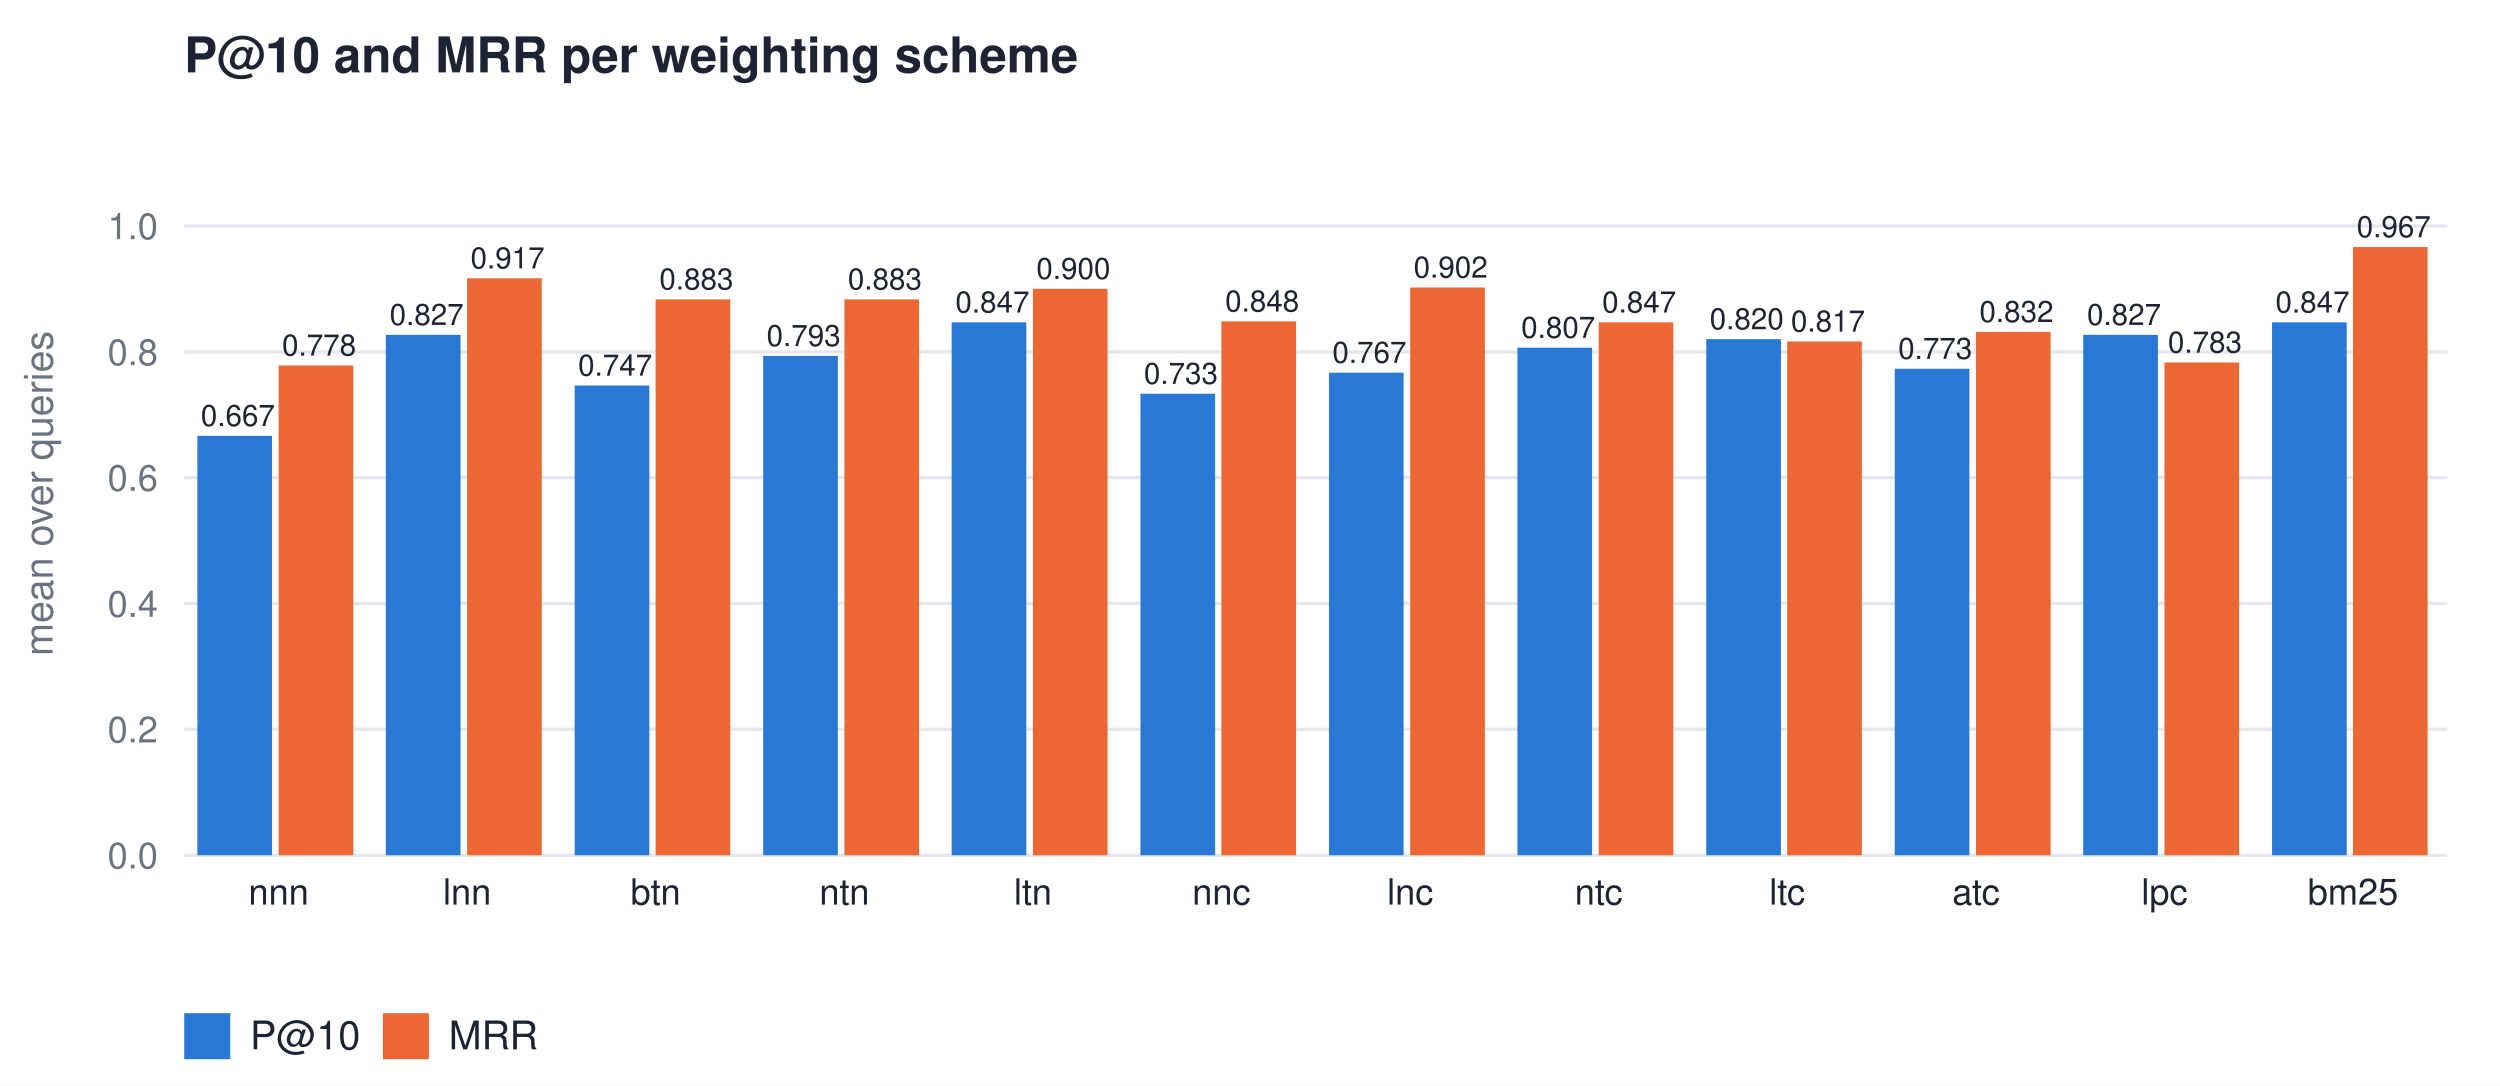
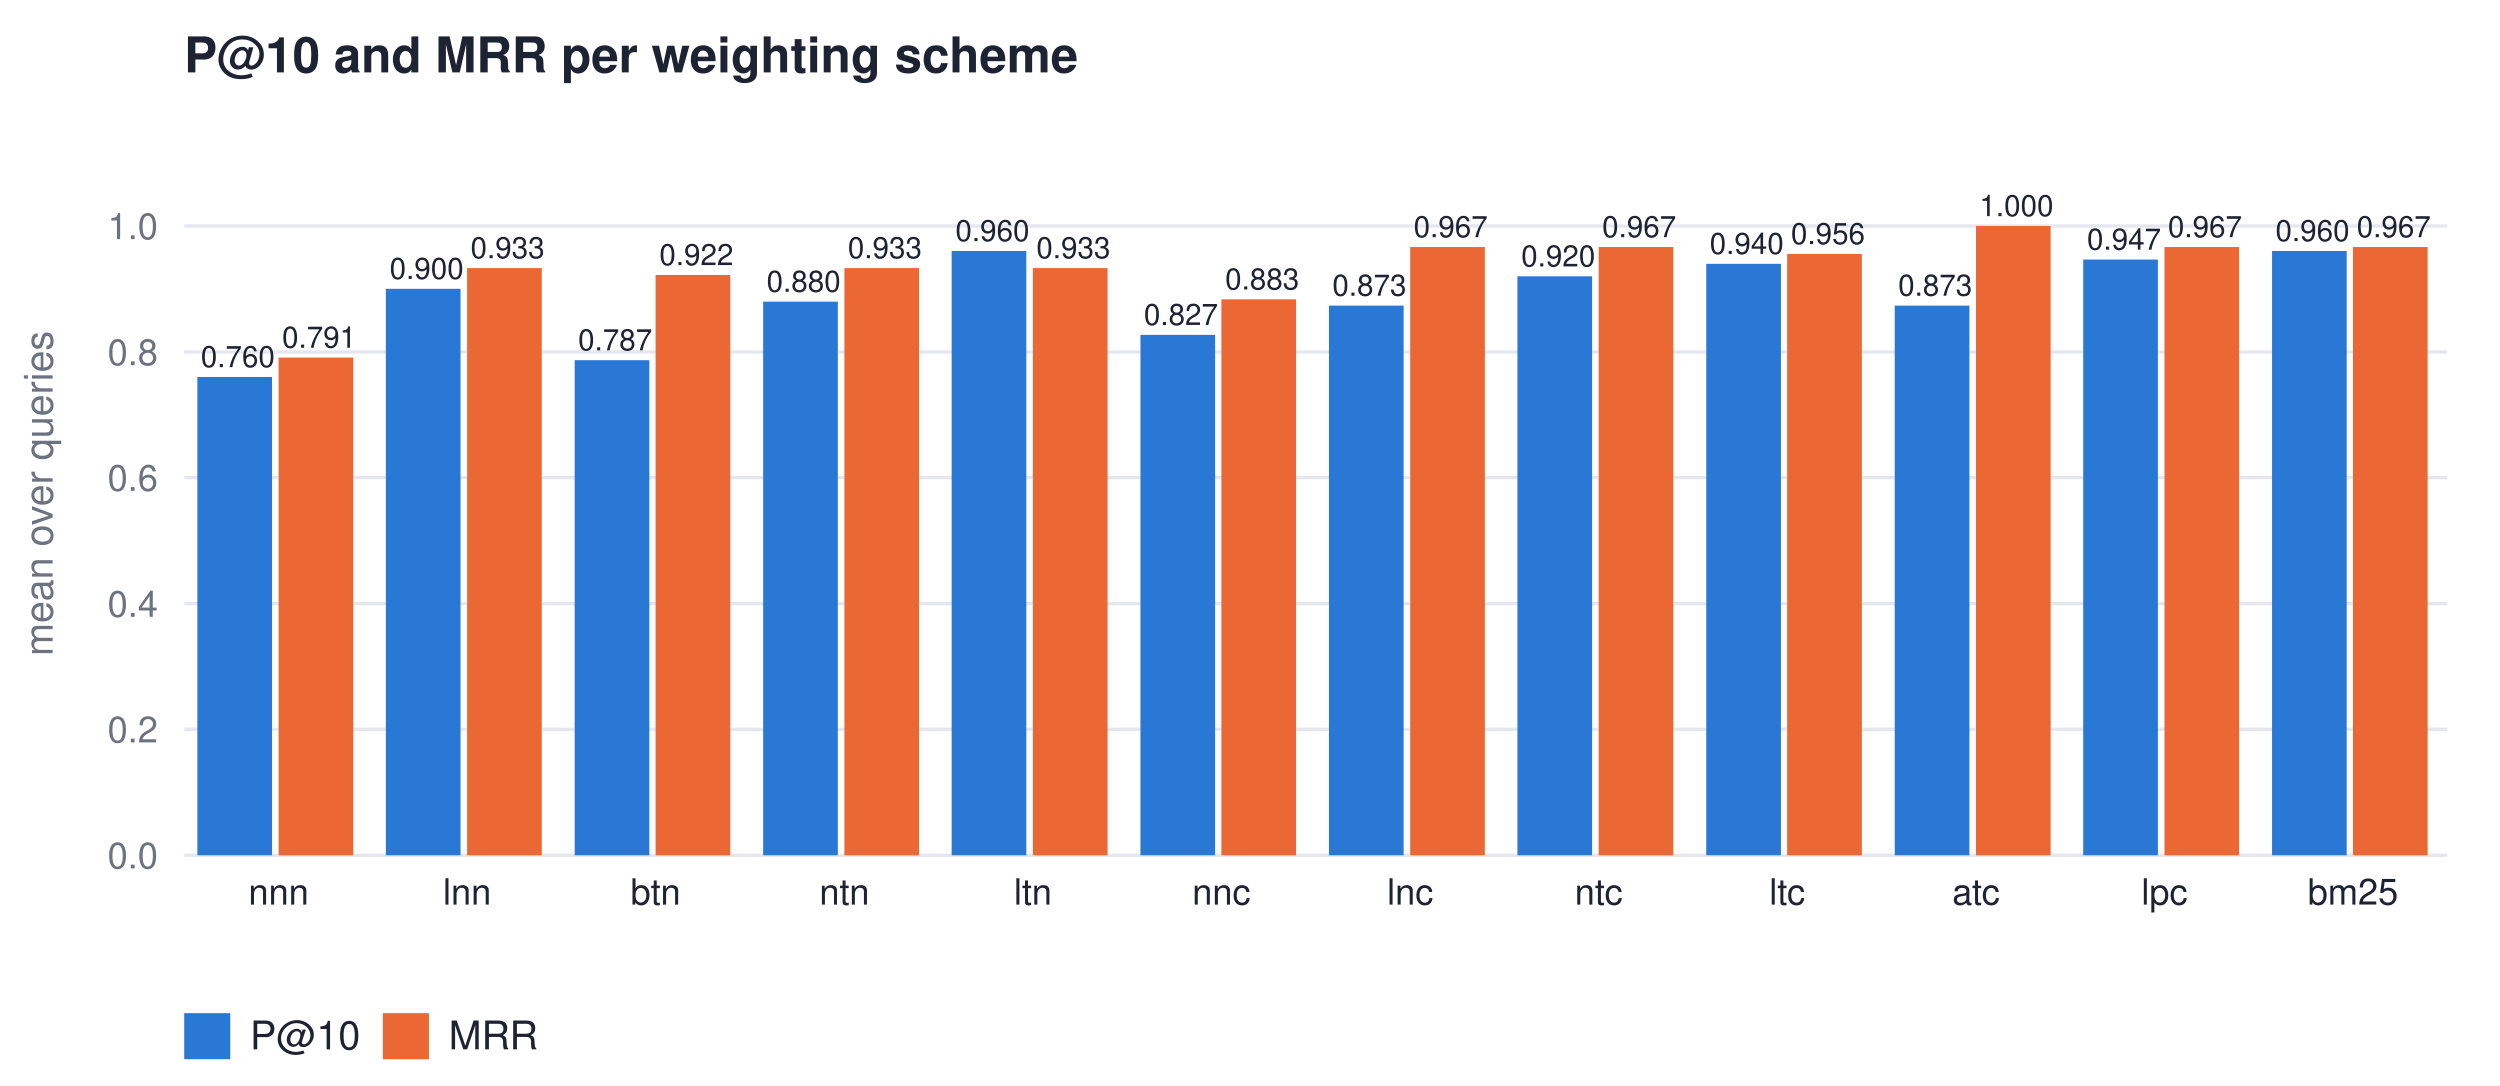
<svg xmlns="http://www.w3.org/2000/svg" viewBox="0 0 760 330" width="760" height="330" font-family="Helvetica, Arial, sans-serif">
  <rect width="100%" height="100%" fill="#ffffff" />
  <text x="56" y="22" font-size="15" font-weight="bold" fill="#1d2333">P@10 and MRR per weighting scheme</text>
  <line x1="56" x2="744" y1="260.0" y2="260.0" stroke="#e5e7ef" />
  <text x="48" y="264.0" font-size="11" text-anchor="end" fill="#6b7280">0.0</text>
  <line x1="56" x2="744" y1="221.7" y2="221.7" stroke="#e5e7ef" />
  <text x="48" y="225.7" font-size="11" text-anchor="end" fill="#6b7280">0.2</text>
  <line x1="56" x2="744" y1="183.5" y2="183.5" stroke="#e5e7ef" />
  <text x="48" y="187.5" font-size="11" text-anchor="end" fill="#6b7280">0.4</text>
  <line x1="56" x2="744" y1="145.2" y2="145.2" stroke="#e5e7ef" />
  <text x="48" y="149.2" font-size="11" text-anchor="end" fill="#6b7280">0.6</text>
  <line x1="56" x2="744" y1="107.0" y2="107.0" stroke="#e5e7ef" />
  <text x="48" y="111.0" font-size="11" text-anchor="end" fill="#6b7280">0.8</text>
  <line x1="56" x2="744" y1="68.7" y2="68.7" stroke="#e5e7ef" />
  <text x="48" y="72.7" font-size="11" text-anchor="end" fill="#6b7280">1.0</text>
-   <rect x="60.0" y="132.5" width="22.7" height="127.5" fill="#2a78d6" />
-   <text x="72.3" y="129.5" font-size="9" text-anchor="middle" fill="#1d2333">0.667</text>
-   <rect x="84.7" y="111.1" width="22.7" height="148.9" fill="#eb6834" />
-   <text x="97.0" y="108.1" font-size="9" text-anchor="middle" fill="#1d2333">0.778</text>
+   <rect x="60.0" y="114.6" width="22.7" height="145.4" fill="#2a78d6" />
+   <text x="72.3" y="111.6" font-size="9" text-anchor="middle" fill="#1d2333">0.760</text>
+   <rect x="84.7" y="108.7" width="22.7" height="151.3" fill="#eb6834" />
+   <text x="97.0" y="105.7" font-size="9" text-anchor="middle" fill="#1d2333">0.791</text>
  <text x="84.7" y="275" font-size="11" text-anchor="middle" fill="#1d2333">nnn</text>
-   <rect x="117.3" y="101.8" width="22.7" height="158.2" fill="#2a78d6" />
-   <text x="129.7" y="98.8" font-size="9" text-anchor="middle" fill="#1d2333">0.827</text>
-   <rect x="142.0" y="84.6" width="22.7" height="175.4" fill="#eb6834" />
-   <text x="154.3" y="81.6" font-size="9" text-anchor="middle" fill="#1d2333">0.917</text>
+   <rect x="117.3" y="87.8" width="22.7" height="172.2" fill="#2a78d6" />
+   <text x="129.7" y="84.8" font-size="9" text-anchor="middle" fill="#1d2333">0.900</text>
+   <rect x="142.0" y="81.5" width="22.7" height="178.5" fill="#eb6834" />
+   <text x="154.3" y="78.5" font-size="9" text-anchor="middle" fill="#1d2333">0.933</text>
  <text x="142.0" y="275" font-size="11" text-anchor="middle" fill="#1d2333">lnn</text>
-   <rect x="174.7" y="117.2" width="22.7" height="142.8" fill="#2a78d6" />
-   <text x="187.0" y="114.2" font-size="9" text-anchor="middle" fill="#1d2333">0.747</text>
-   <rect x="199.3" y="91.0" width="22.7" height="169.0" fill="#eb6834" />
-   <text x="211.7" y="88.0" font-size="9" text-anchor="middle" fill="#1d2333">0.883</text>
+   <rect x="174.7" y="109.5" width="22.7" height="150.5" fill="#2a78d6" />
+   <text x="187.0" y="106.5" font-size="9" text-anchor="middle" fill="#1d2333">0.787</text>
+   <rect x="199.3" y="83.6" width="22.7" height="176.4" fill="#eb6834" />
+   <text x="211.7" y="80.6" font-size="9" text-anchor="middle" fill="#1d2333">0.922</text>
  <text x="199.3" y="275" font-size="11" text-anchor="middle" fill="#1d2333">btn</text>
-   <rect x="232.0" y="108.2" width="22.7" height="151.8" fill="#2a78d6" />
-   <text x="244.3" y="105.2" font-size="9" text-anchor="middle" fill="#1d2333">0.793</text>
-   <rect x="256.7" y="91.0" width="22.7" height="169.0" fill="#eb6834" />
-   <text x="269.0" y="88.0" font-size="9" text-anchor="middle" fill="#1d2333">0.883</text>
+   <rect x="232.0" y="91.7" width="22.7" height="168.3" fill="#2a78d6" />
+   <text x="244.3" y="88.7" font-size="9" text-anchor="middle" fill="#1d2333">0.880</text>
+   <rect x="256.7" y="81.5" width="22.7" height="178.5" fill="#eb6834" />
+   <text x="269.0" y="78.5" font-size="9" text-anchor="middle" fill="#1d2333">0.933</text>
  <text x="256.7" y="275" font-size="11" text-anchor="middle" fill="#1d2333">ntn</text>
-   <rect x="289.3" y="98.0" width="22.7" height="162.0" fill="#2a78d6" />
-   <text x="301.7" y="95.0" font-size="9" text-anchor="middle" fill="#1d2333">0.847</text>
-   <rect x="314.0" y="87.8" width="22.7" height="172.2" fill="#eb6834" />
-   <text x="326.3" y="84.8" font-size="9" text-anchor="middle" fill="#1d2333">0.900</text>
+   <rect x="289.3" y="76.3" width="22.7" height="183.7" fill="#2a78d6" />
+   <text x="301.7" y="73.3" font-size="9" text-anchor="middle" fill="#1d2333">0.960</text>
+   <rect x="314.0" y="81.5" width="22.7" height="178.5" fill="#eb6834" />
+   <text x="326.3" y="78.5" font-size="9" text-anchor="middle" fill="#1d2333">0.933</text>
  <text x="314.0" y="275" font-size="11" text-anchor="middle" fill="#1d2333">ltn</text>
-   <rect x="346.7" y="119.7" width="22.7" height="140.3" fill="#2a78d6" />
-   <text x="359.0" y="116.7" font-size="9" text-anchor="middle" fill="#1d2333">0.733</text>
-   <rect x="371.3" y="97.7" width="22.7" height="162.3" fill="#eb6834" />
-   <text x="383.7" y="94.7" font-size="9" text-anchor="middle" fill="#1d2333">0.848</text>
+   <rect x="346.7" y="101.8" width="22.7" height="158.2" fill="#2a78d6" />
+   <text x="359.0" y="98.8" font-size="9" text-anchor="middle" fill="#1d2333">0.827</text>
+   <rect x="371.3" y="91.0" width="22.7" height="169.0" fill="#eb6834" />
+   <text x="383.7" y="88.0" font-size="9" text-anchor="middle" fill="#1d2333">0.883</text>
  <text x="371.3" y="275" font-size="11" text-anchor="middle" fill="#1d2333">nnc</text>
-   <rect x="404.0" y="113.3" width="22.7" height="146.7" fill="#2a78d6" />
-   <text x="416.3" y="110.3" font-size="9" text-anchor="middle" fill="#1d2333">0.767</text>
-   <rect x="428.7" y="87.4" width="22.7" height="172.6" fill="#eb6834" />
-   <text x="441.0" y="84.4" font-size="9" text-anchor="middle" fill="#1d2333">0.902</text>
+   <rect x="404.0" y="92.9" width="22.7" height="167.1" fill="#2a78d6" />
+   <text x="416.3" y="89.9" font-size="9" text-anchor="middle" fill="#1d2333">0.873</text>
+   <rect x="428.7" y="75.1" width="22.7" height="184.9" fill="#eb6834" />
+   <text x="441.0" y="72.1" font-size="9" text-anchor="middle" fill="#1d2333">0.967</text>
  <text x="428.7" y="275" font-size="11" text-anchor="middle" fill="#1d2333">lnc</text>
-   <rect x="461.3" y="105.7" width="22.7" height="154.3" fill="#2a78d6" />
-   <text x="473.7" y="102.7" font-size="9" text-anchor="middle" fill="#1d2333">0.807</text>
-   <rect x="486.0" y="98.0" width="22.7" height="162.0" fill="#eb6834" />
-   <text x="498.3" y="95.0" font-size="9" text-anchor="middle" fill="#1d2333">0.847</text>
+   <rect x="461.3" y="84.0" width="22.7" height="176.0" fill="#2a78d6" />
+   <text x="473.7" y="81.0" font-size="9" text-anchor="middle" fill="#1d2333">0.920</text>
+   <rect x="486.0" y="75.1" width="22.7" height="184.9" fill="#eb6834" />
+   <text x="498.3" y="72.1" font-size="9" text-anchor="middle" fill="#1d2333">0.967</text>
  <text x="486.0" y="275" font-size="11" text-anchor="middle" fill="#1d2333">ntc</text>
-   <rect x="518.7" y="103.1" width="22.7" height="156.9" fill="#2a78d6" />
-   <text x="531.0" y="100.1" font-size="9" text-anchor="middle" fill="#1d2333">0.820</text>
-   <rect x="543.3" y="103.8" width="22.7" height="156.2" fill="#eb6834" />
-   <text x="555.7" y="100.8" font-size="9" text-anchor="middle" fill="#1d2333">0.817</text>
+   <rect x="518.7" y="80.2" width="22.7" height="179.8" fill="#2a78d6" />
+   <text x="531.0" y="77.2" font-size="9" text-anchor="middle" fill="#1d2333">0.940</text>
+   <rect x="543.3" y="77.2" width="22.7" height="182.8" fill="#eb6834" />
+   <text x="555.7" y="74.2" font-size="9" text-anchor="middle" fill="#1d2333">0.956</text>
  <text x="543.3" y="275" font-size="11" text-anchor="middle" fill="#1d2333">ltc</text>
-   <rect x="576.0" y="112.1" width="22.7" height="147.9" fill="#2a78d6" />
-   <text x="588.3" y="109.1" font-size="9" text-anchor="middle" fill="#1d2333">0.773</text>
-   <rect x="600.7" y="100.9" width="22.7" height="159.1" fill="#eb6834" />
-   <text x="613.0" y="97.9" font-size="9" text-anchor="middle" fill="#1d2333">0.832</text>
+   <rect x="576.0" y="92.9" width="22.7" height="167.1" fill="#2a78d6" />
+   <text x="588.3" y="89.9" font-size="9" text-anchor="middle" fill="#1d2333">0.873</text>
+   <rect x="600.7" y="68.7" width="22.7" height="191.3" fill="#eb6834" />
+   <text x="613.0" y="65.7" font-size="9" text-anchor="middle" fill="#1d2333">1.000</text>
  <text x="600.7" y="275" font-size="11" text-anchor="middle" fill="#1d2333">atc</text>
-   <rect x="633.3" y="101.8" width="22.7" height="158.2" fill="#2a78d6" />
-   <text x="645.7" y="98.8" font-size="9" text-anchor="middle" fill="#1d2333">0.827</text>
-   <rect x="658.0" y="110.2" width="22.7" height="149.8" fill="#eb6834" />
-   <text x="670.3" y="107.2" font-size="9" text-anchor="middle" fill="#1d2333">0.783</text>
+   <rect x="633.3" y="78.9" width="22.7" height="181.1" fill="#2a78d6" />
+   <text x="645.7" y="75.9" font-size="9" text-anchor="middle" fill="#1d2333">0.947</text>
+   <rect x="658.0" y="75.1" width="22.7" height="184.9" fill="#eb6834" />
+   <text x="670.3" y="72.1" font-size="9" text-anchor="middle" fill="#1d2333">0.967</text>
  <text x="658.0" y="275" font-size="11" text-anchor="middle" fill="#1d2333">lpc</text>
-   <rect x="690.7" y="98.0" width="22.7" height="162.0" fill="#2a78d6" />
-   <text x="703.0" y="95.0" font-size="9" text-anchor="middle" fill="#1d2333">0.847</text>
+   <rect x="690.7" y="76.3" width="22.7" height="183.7" fill="#2a78d6" />
+   <text x="703.0" y="73.3" font-size="9" text-anchor="middle" fill="#1d2333">0.960</text>
  <rect x="715.3" y="75.1" width="22.7" height="184.9" fill="#eb6834" />
  <text x="727.7" y="72.1" font-size="9" text-anchor="middle" fill="#1d2333">0.967</text>
  <text x="715.3" y="275" font-size="11" text-anchor="middle" fill="#1d2333">bm25</text>
  <text transform="translate(16 150.0) rotate(-90)" font-size="12" text-anchor="middle" fill="#6b7280">mean over queries</text>
  <rect x="56" y="308" width="14" height="14" fill="#2a78d6" />
  <text x="76" y="319" font-size="12" fill="#1d2333">P@10</text>
  <rect x="116.4" y="308" width="14" height="14" fill="#eb6834" />
  <text x="136.4" y="319" font-size="12" fill="#1d2333">MRR</text>
</svg>
